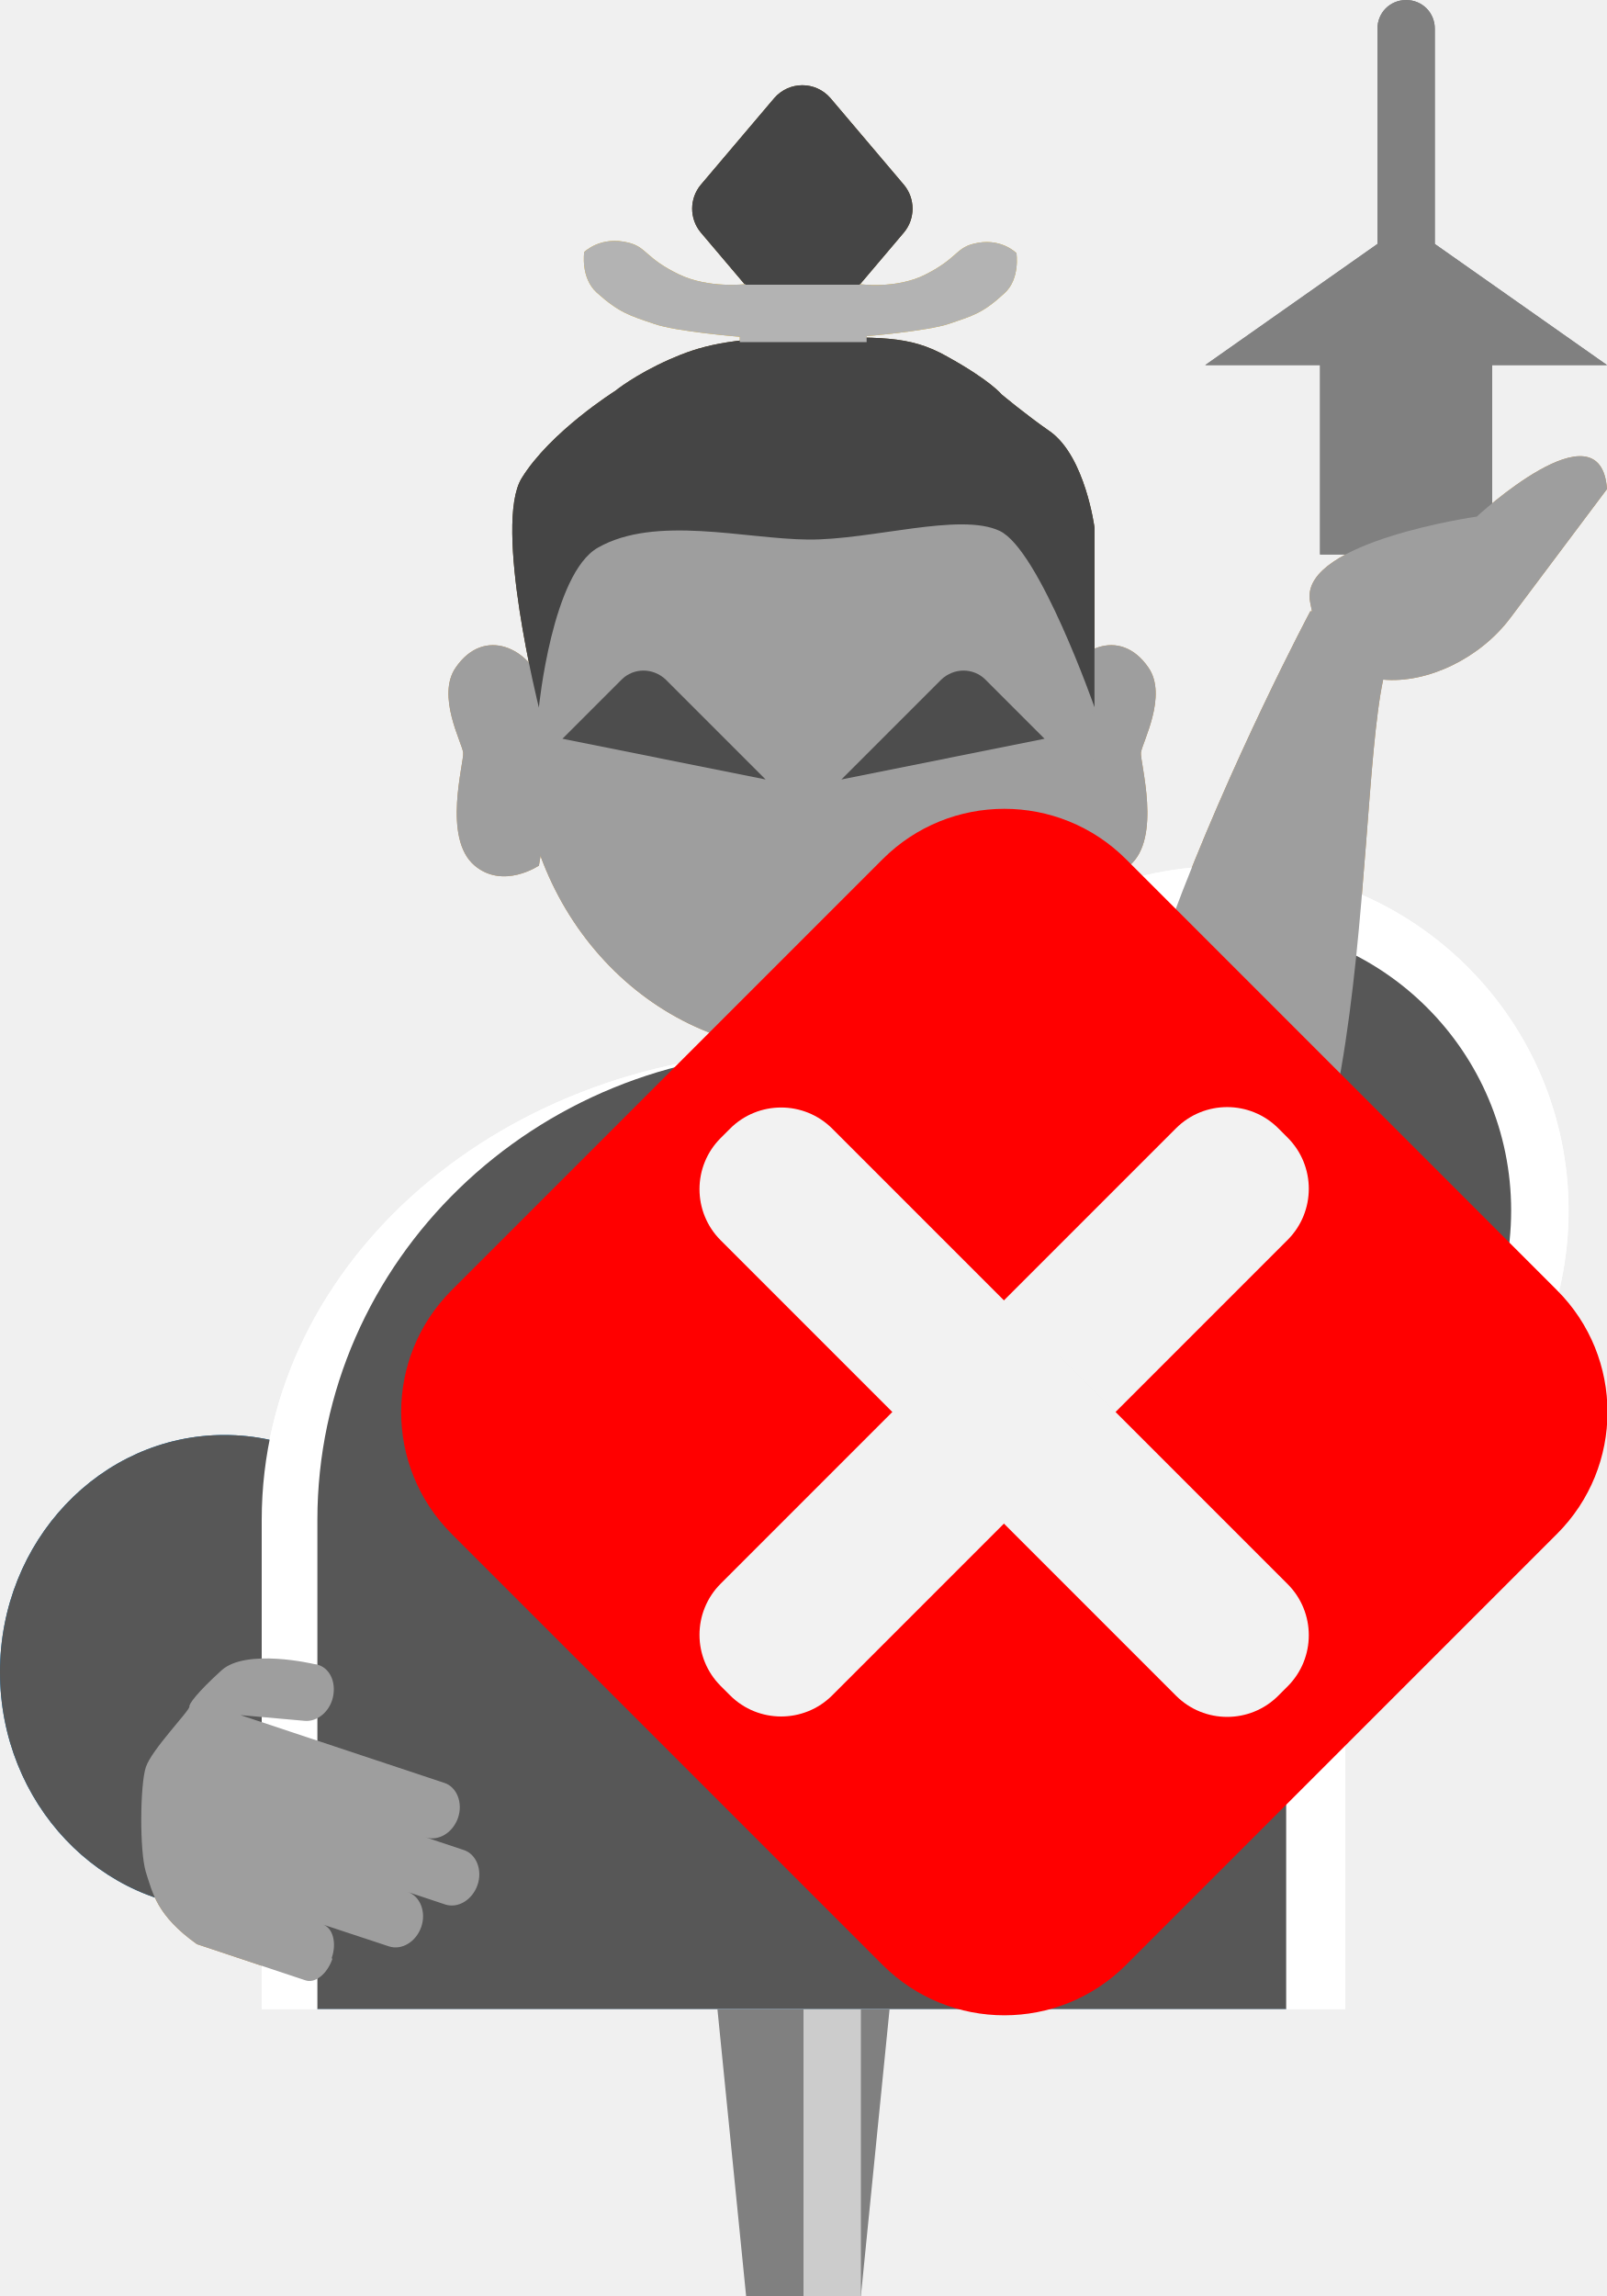
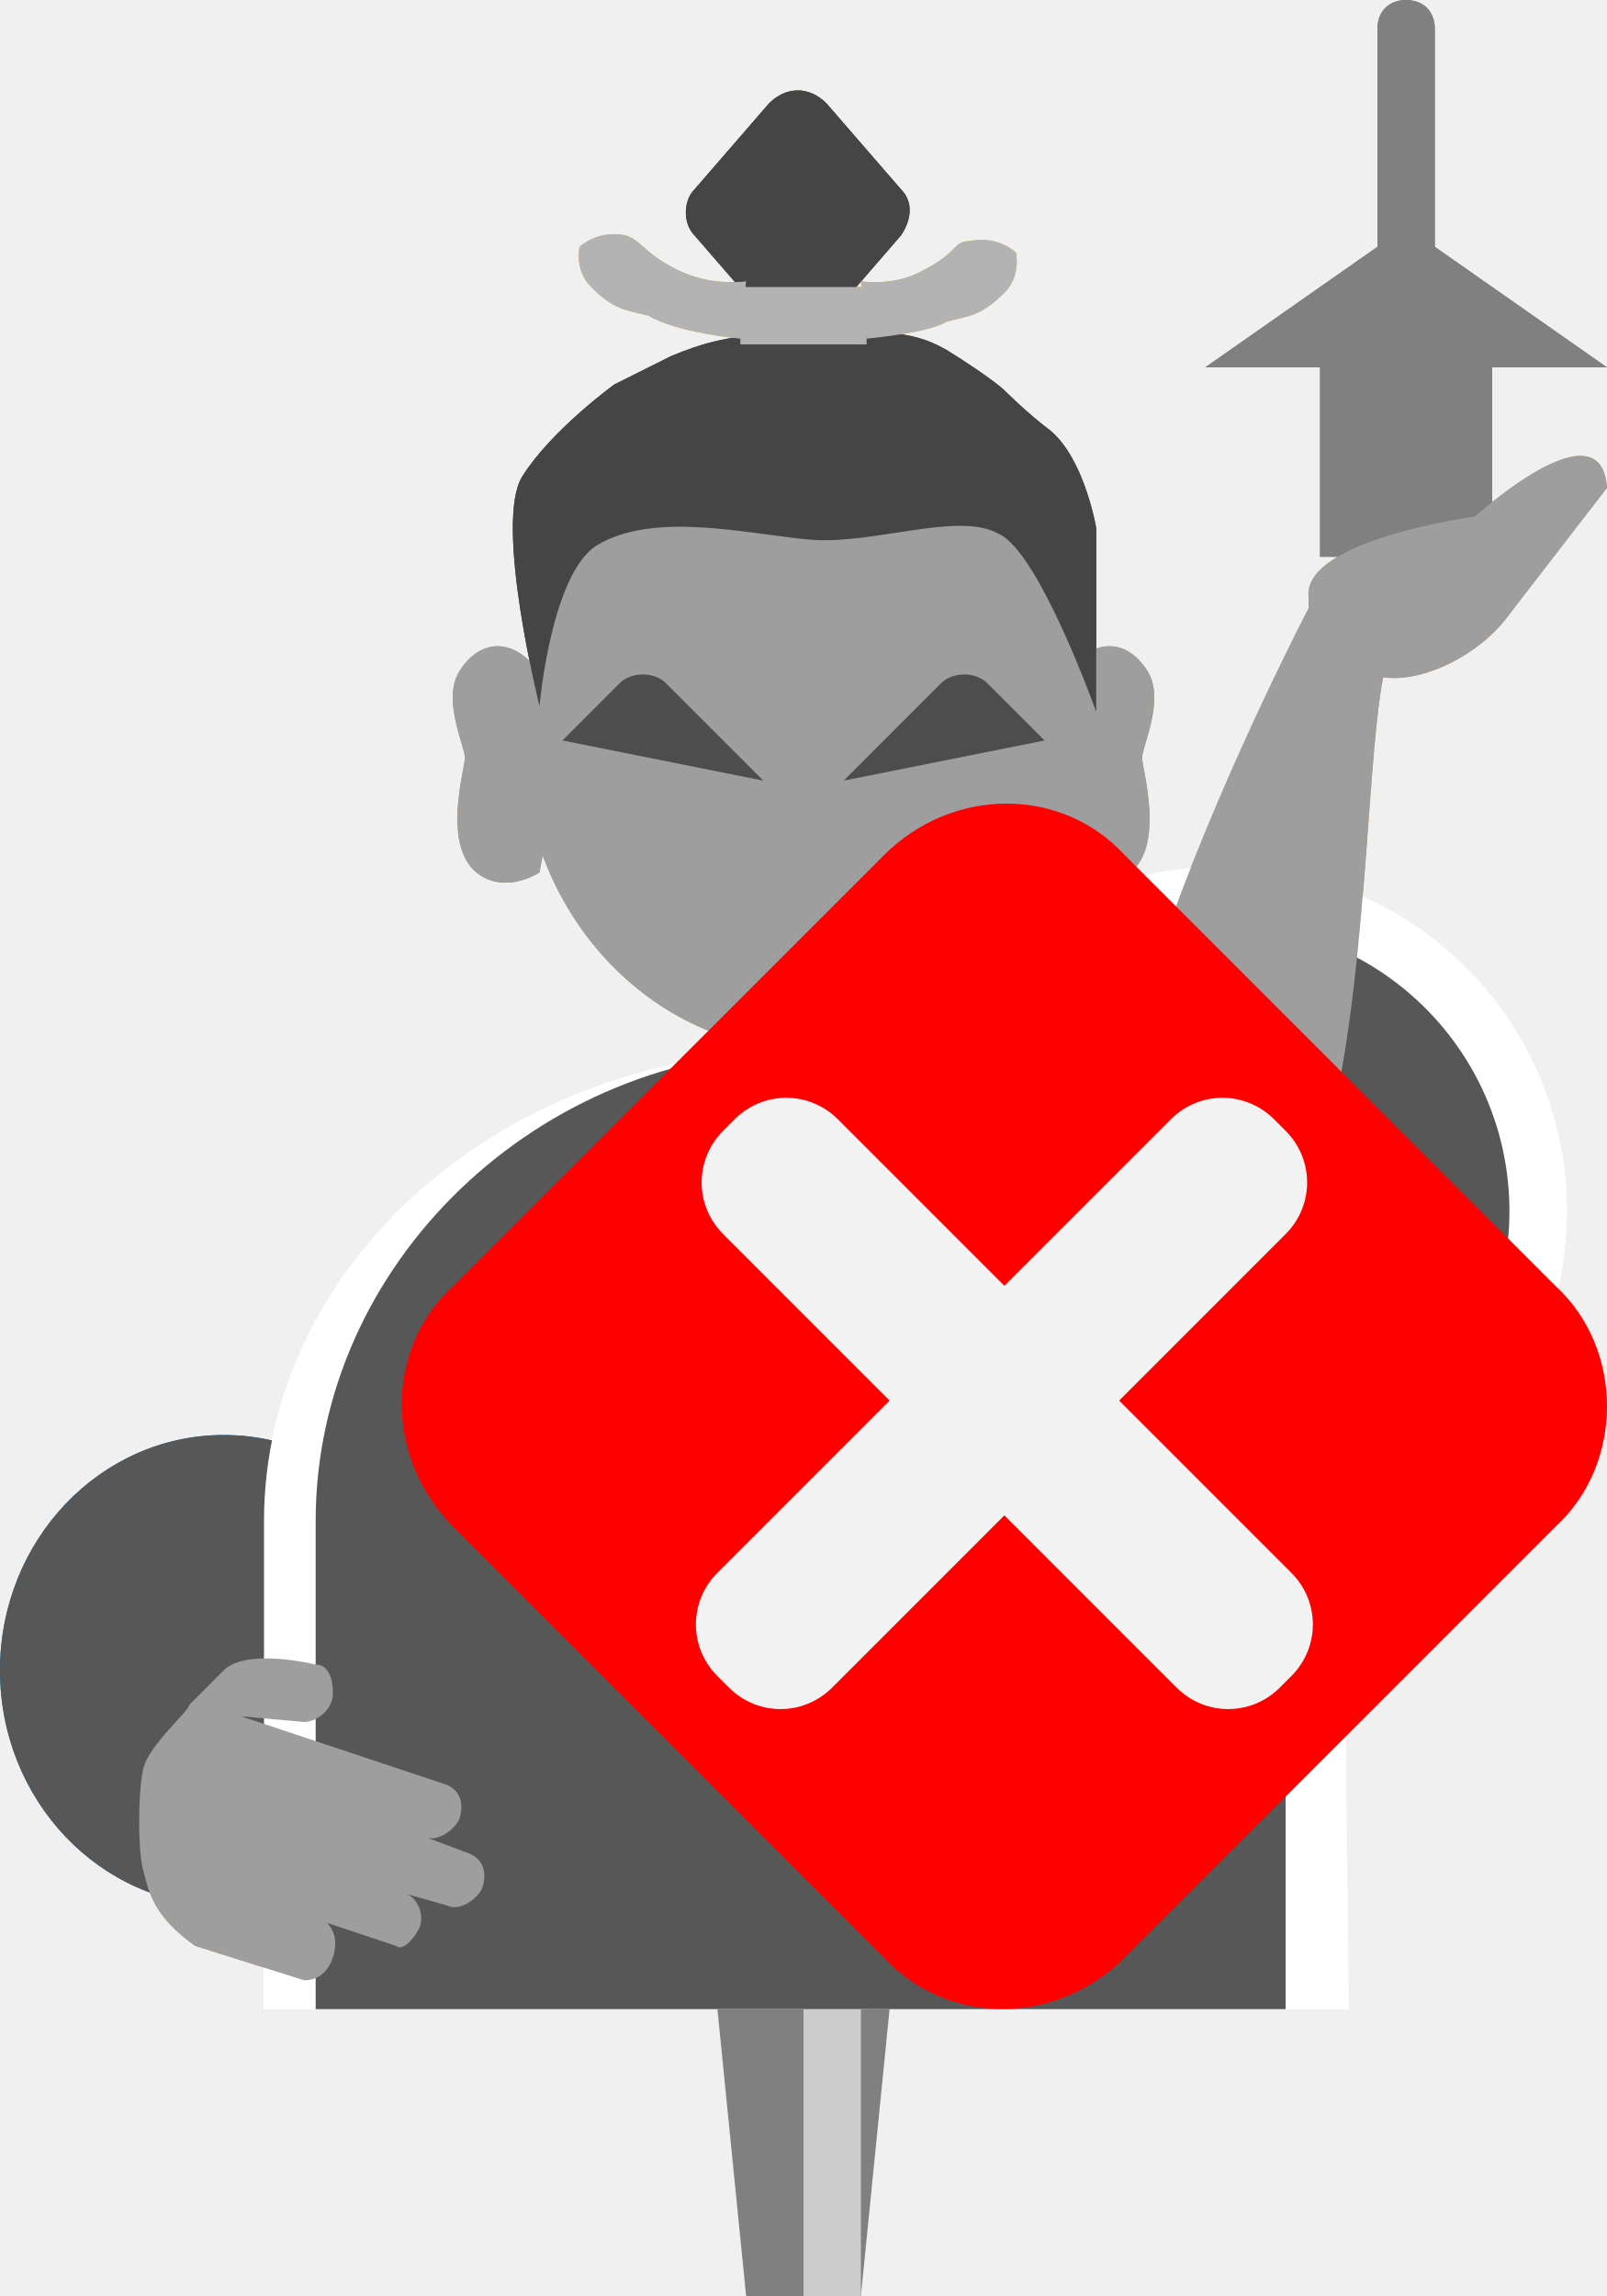
- <svg xmlns="http://www.w3.org/2000/svg" viewBox="0 0 28 40">
-   <defs>
-     <style>
-       .cls-1 {
-         fill: #fff;
-       }
- 
-       .cls-2 {
-         fill: #575757;
-       }
- 
-       .cls-3 {
-         fill: #4d4d4d;
-       }
- 
-       .cls-4 {
-         fill: #e6b422;
-       }
- 
-       .cls-5 {
-         fill: #cc974a;
-       }
- 
-       .cls-6 {
-         fill: gray;
-       }
- 
-       .cls-7 {
-         fill: #0071bc;
-       }
- 
-       .cls-8 {
-         fill: #ccc;
-       }
- 
-       .cls-9 {
-         fill: #b3b3b3;
-       }
- 
-       .cls-10 {
-         fill: #454545;
-       }
- 
-       .cls-11 {
-         fill: #9e9e9e;
-       }
- 
-       .cls-12 {
-         fill: #5b4313;
-       }
- 
-       .cls-13 {
-         fill: #f2f2f2;
-       }
- 
-       .cls-14 {
-         fill: red;
-       }
-     </style>
-   </defs>
-   <g id="_ピン" data-name="ピン">
-     <g id="_ピン-2" data-name="ピン">
-       <rect class="cls-6" x="12" y="20" width="4" height="10" />
-       <polygon class="cls-6" points="15 40 13 40 12 30 16 30 15 40" />
-       <rect class="cls-8" x="14" y="20" width="1" height="20" />
+ <svg xmlns="http://www.w3.org/2000/svg" version="1.1" x="0px" y="0px" viewBox="0 0 28 40" style="enable-background:new 0 0 28 40;" xml:space="preserve">
+   <style type="text/css">
+ 	.st0{display:none;}
+ 	.st1{fill:#808080;}
+ 	.st2{fill:#CCCCCC;}
+ 	.st3{fill:#0071BC;}
+ 	.st4{fill:#FFFFFF;}
+ 	.st5{fill:#CC974A;}
+ 	.st6{fill:#5B4313;}
+ 	.st7{fill:#4D4D4D;}
+ 	.st8{fill:#E6B422;}
+ 	.st9{fill:#1B1464;}
+ 	.st10{fill:#2E3192;}
+ 	.st11{opacity:0.3;fill:#FFFFFF;}
+ 	.st12{fill:#FFCE00;}
+ 	.st13{fill:#575757;}
+ 	.st14{fill:#9E9E9E;}
+ 	.st15{fill:#454545;}
+ 	.st16{fill:#B3B3B3;}
+ 	.st17{fill:#FF0000;}
+ 	.st18{fill:#F2F2F2;}
+ </style>
+   <g id="ガイド_00000045591302362160722190000018018493940298725527_" class="st0">
+ </g>
+   <g id="ピン_00000000927453457432803150000008469140276230901636_">
+     <g id="ピン">
+       <rect x="12" y="20" class="st1" width="4" height="10" />
+       <polygon class="st1" points="15,40 13,40 12,30 16,30   " />
+       <rect x="14" y="20" class="st2" width="1" height="20" />
    </g>
  </g>
-   <g id="_ノーマル" data-name="ノーマル">
-     <ellipse id="_袖" data-name="袖" class="cls-7" cx="3.91" cy="29.13" rx="3.91" ry="4.13" />
-     <g id="_胴" data-name="胴">
-       <path id="_胴-2" data-name="胴" class="cls-1" d="M23.44,26.48c0-4.51-4.23-8.17-9.44-8.17s-9.44,3.66-9.44,8.17c0,.01,0,.03,0,.04h0v8.48H23.44v-8.48s0,0,0,0c0-.01,0-.03,0-.04Z" />
-       <path id="_胴-3" data-name="胴" class="cls-7" d="M22.41,26.48c0-4.51-3.78-8.17-8.44-8.17s-8.44,3.66-8.44,8.17c0,.01,0,.03,0,.04h0v8.48H22.41v-8.48s0,0,0,0c0-.01,0-.03,0-.04Z" />
+   <g id="ノーマル">
+     <ellipse id="袖_00000139264660148902654190000018136535818378376110_" class="st3" cx="3.9" cy="29.1" rx="3.9" ry="4.1" />
+     <g id="胴">
+       <path id="胴_00000034784297846097032390000006704810111649629631_" class="st4" d="M23.4,26.5c0-4.5-4.2-8.2-9.4-8.2    S4.6,22,4.6,26.5c0,0,0,0,0,0h0V35h18.9L23.4,26.5L23.4,26.5C23.4,26.5,23.4,26.5,23.4,26.5z" />
+       <path id="胴_00000106126689990679698960000017638745134668276359_" class="st3" d="M22.4,26.5c0-4.5-3.8-8.2-8.4-8.2    S5.5,22,5.5,26.5c0,0,0,0,0,0h0V35h16.9L22.4,26.5L22.4,26.5C22.4,26.5,22.4,26.5,22.4,26.5z" />
    </g>
-     <path id="_右耳" data-name="右耳" class="cls-5" d="M9.46,11.96c-.22-.66-1.02-1.06-1.52-.33-.34,.49,.11,1.31,.13,1.48s-.37,1.49,.2,1.97c.5,.42,1.12,0,1.12,0,0,0,.26-1.45,.24-2.07s-.18-1.06-.18-1.06Z" />
-     <path id="_左耳" data-name="左耳" class="cls-5" d="M18.49,11.96c.22-.66,1.02-1.06,1.52-.33,.34,.49-.11,1.31-.13,1.48s.37,1.49-.2,1.97c-.5,.42-1.12,0-1.12,0,0,0-.26-1.45-.24-2.07s.18-1.06,.18-1.06Z" />
-     <ellipse id="_顔" data-name="顔" class="cls-5" cx="14.06" cy="12.94" rx="4.99" ry="5.37" />
-     <path id="_髪" data-name="髪" class="cls-12" d="M9.39,12.32s.23-2.33,1.03-2.78c1-.57,2.56-.15,3.66-.14s2.65-.48,3.34-.15,1.65,3.07,1.65,3.07v-3.13s-.16-1.23-.77-1.67c-.42-.29-.85-.65-.85-.65,0,0-.19-.24-.95-.66-.67-.38-1.19-.33-2.5-.33s-1.83,.16-2.33,.38c-.61,.27-.95,.55-.95,.55,0,0-1.13,.71-1.63,1.52s.3,4,.3,4Z" />
-     <path id="_髷" data-name="髷" class="cls-12" d="M15.75,4.05l-1.28,1.51c-.26,.3-.72,.3-.98,0l-1.28-1.51c-.2-.24-.2-.59,0-.83l1.28-1.51c.26-.3,.72-.3,.98,0l1.28,1.51c.2,.24,.2,.59,0,.83Z" />
-     <g id="_眉" data-name="眉">
-       <path class="cls-3" d="M9.8,12.87l1.03-1.03c.21-.21,.55-.21,.77,0l1.74,1.74-3.54-.71Z" />
-       <path class="cls-3" d="M18.2,12.87l-1.03-1.03c-.21-.21-.55-.21-.77,0l-1.74,1.74,3.54-.71Z" />
+     <path id="右耳" class="st5" d="M9.5,12c-0.2-0.7-1-1.1-1.5-0.3c-0.3,0.5,0.1,1.3,0.1,1.5s-0.4,1.5,0.2,2c0.5,0.4,1.1,0,1.1,0   s0.3-1.5,0.2-2.1S9.5,12,9.5,12z" />
+     <path id="左耳" class="st5" d="M18.5,12c0.2-0.7,1-1.1,1.5-0.3c0.3,0.5-0.1,1.3-0.1,1.5c0,0.2,0.4,1.5-0.2,2   c-0.5,0.4-1.1,0-1.1,0s-0.3-1.5-0.2-2.1C18.3,12.4,18.5,12,18.5,12z" />
+     <ellipse id="顔_00000158729306056619698010000004512639797464009357_" class="st5" cx="14.1" cy="12.9" rx="5" ry="5.4" />
+     <path id="髪" class="st6" d="M9.4,12.3c0,0,0.2-2.3,1-2.8c1-0.6,2.6-0.2,3.7-0.1s2.6-0.5,3.3-0.1c0.7,0.3,1.7,3.1,1.7,3.1V9.2   c0,0-0.2-1.2-0.8-1.7c-0.4-0.3-0.8-0.7-0.8-0.7s-0.2-0.2-1-0.7c-0.7-0.4-1.2-0.3-2.5-0.3S12.2,6,11.7,6.2c-0.6,0.3-1,0.5-1,0.5   S9.6,7.5,9.1,8.3S9.4,12.3,9.4,12.3z" />
+     <path id="髷" class="st6" d="M15.7,4.1l-1.3,1.5c-0.3,0.3-0.7,0.3-1,0l-1.3-1.5c-0.2-0.2-0.2-0.6,0-0.8l1.3-1.5   c0.3-0.3,0.7-0.3,1,0l1.3,1.5C15.9,3.5,15.9,3.8,15.7,4.1z" />
+     <g id="眉">
+       <path class="st7" d="M9.8,12.9l1-1c0.2-0.2,0.6-0.2,0.8,0l1.7,1.7L9.8,12.9z" />
+       <path class="st7" d="M18.2,12.9l-1-1c-0.2-0.2-0.6-0.2-0.8,0l-1.7,1.7L18.2,12.9z" />
    </g>
-     <g id="_髪飾り" data-name="髪飾り">
-       <rect id="_髪飾り-2" data-name="髪飾り" class="cls-4" x="12.89" y="4.96" width="2.21" height="1" />
-       <path class="cls-4" d="M15.06,5.86l-.08-.91s.62,.09,1.13-.16c.56-.28,.54-.46,.84-.54,.48-.13,.76,.16,.76,.16,0,0,.07,.45-.21,.7-.38,.35-.55,.39-.96,.53-.38,.13-1.48,.22-1.48,.22Z" />
-       <path class="cls-4" d="M12.91,5.86l.08-.91s-.64,.08-1.16-.17c-.58-.28-.56-.47-.87-.55-.49-.13-.78,.16-.78,.16,0,0-.07,.45,.22,.71,.39,.35,.58,.4,.99,.54,.39,.14,1.53,.23,1.53,.23Z" />
+     <g id="髪飾り_00000007415954190083930990000012754999773235610294_">
+       <rect id="髪飾り" x="12.9" y="5" class="st8" width="2.2" height="1" />
+       <path class="st8" d="M15.1,5.9L15,4.9c0,0,0.6,0.1,1.1-0.2c0.6-0.3,0.5-0.5,0.8-0.5c0.5-0.1,0.8,0.2,0.8,0.2s0.1,0.4-0.2,0.7    c-0.4,0.4-0.6,0.4-1,0.5C16.2,5.8,15.1,5.9,15.1,5.9z" />
+       <path class="st8" d="M12.9,5.9L13,4.9c0,0-0.6,0.1-1.2-0.2c-0.6-0.3-0.6-0.5-0.9-0.6c-0.5-0.1-0.8,0.2-0.8,0.2s-0.1,0.4,0.2,0.7    c0.4,0.4,0.6,0.4,1,0.5C11.8,5.8,12.9,5.9,12.9,5.9z" />
    </g>
-     <g id="_袖-2" data-name="袖">
-       <circle class="cls-1" cx="21.33" cy="21.09" r="6" />
-       <circle class="cls-7" cx="21.33" cy="21.09" r="5" />
+     <g id="袖">
+       <circle class="st4" cx="21.3" cy="21.1" r="6" />
+       <circle class="st3" cx="21.3" cy="21.1" r="5" />
    </g>
-     <path id="_塔" data-name="塔" class="cls-6" d="M28,6.36l-3-2.11V.5c0-.28-.22-.5-.5-.5s-.5,.22-.5,.5v3.75l-3,2.11h2v3.3h3v-3.3h2Z" />
-     <g id="_腕" data-name="腕">
-       <path class="cls-5" d="M25.72,9.01s2.17-2.02,2.28-.49l-1.68,2.24c-.53,.71-1.45,1.15-2.22,1.08-.54,2.53-.11,12.06-3.91,10.47-2.92-1.22,2.64-11.66,2.64-11.66h.03c-.01-.06-.03-.13-.04-.21-.11-1.01,2.91-1.44,2.91-1.44Z" />
+     <path id="塔" class="st1" d="M28,6.4l-3-2.1V0.5C25,0.2,24.8,0,24.5,0S24,0.2,24,0.5v3.8l-3,2.1h2v3.3h3V6.4H28z" />
+     <g id="腕_00000096018205294303515310000005715759946550229635_">
+       <path class="st5" d="M25.7,9c0,0,2.2-2,2.3-0.5c0,0-0.7,0.9-1.7,2.2c-0.5,0.7-1.5,1.2-2.2,1.1c-0.5,2.5-0.1,12.1-3.9,10.5    c-2.9-1.2,2.6-11.7,2.6-11.7l0,0c0-0.1,0-0.1,0-0.2C22.7,9.4,25.7,9,25.7,9z" />
    </g>
-     <g id="_手" data-name="手">
-       <path class="cls-5" d="M5.78,34.11c.09-.26,.02-.52-.15-.58l1.15,.38c.22,.07,.47-.08,.56-.34s-.02-.54-.24-.61l.66,.22c.22,.07,.47-.08,.56-.34s-.02-.54-.24-.61l-.66-.22c.22,.07,.47-.08,.56-.34s-.02-.54-.24-.61l-3.55-1.18,1.12,.1c.23,.02,.46-.18,.5-.46s-.11-.51-.34-.53c0,0-1.18-.28-1.61,.11s-.57,.59-.56,.63c.01,.07-.66,.75-.76,1.06s-.11,1.45,0,1.82c.12,.37,.19,.76,.89,1.26l1.89,.63c.17,.06,.38-.11,.47-.37Z" />
+     <g id="手">
+       <path class="st5" d="M5.8,34.1c0.1-0.3,0-0.5-0.1-0.6l1.2,0.4C7,34,7.2,33.8,7.3,33.6s0-0.5-0.2-0.6l0.7,0.2    c0.2,0.1,0.5-0.1,0.6-0.3c0.1-0.3,0-0.5-0.2-0.6L7.4,32c0.2,0.1,0.5-0.1,0.6-0.3c0.1-0.3,0-0.5-0.2-0.6l-3.6-1.2L5.3,30    c0.2,0,0.5-0.2,0.5-0.5c0-0.3-0.1-0.5-0.3-0.5c0,0-1.2-0.3-1.6,0.1s-0.6,0.6-0.6,0.6c0,0.1-0.7,0.7-0.8,1.1s-0.1,1.5,0,1.8    c0.1,0.4,0.2,0.8,0.9,1.3l1.9,0.6C5.5,34.5,5.7,34.4,5.8,34.1z" />
    </g>
  </g>
-   <g id="_消失" data-name="消失">
+   <g id="消失">
    <g>
-       <ellipse id="_袖-3" data-name="袖" class="cls-2" cx="3.91" cy="29.13" rx="3.91" ry="4.13" />
-       <g id="_胴-4" data-name="胴">
-         <path id="_胴-5" data-name="胴" class="cls-1" d="M23.44,26.48c0-4.51-4.23-8.17-9.44-8.17s-9.44,3.66-9.44,8.17c0,.01,0,.03,0,.04h0v8.48H23.44v-8.48s0,0,0,0c0-.01,0-.03,0-.04Z" />
-         <path id="_胴-6" data-name="胴" class="cls-2" d="M22.41,26.48c0-4.51-3.78-8.17-8.44-8.17s-8.44,3.66-8.44,8.17c0,.01,0,.03,0,.04h0v8.48H22.41v-8.48s0,0,0,0c0-.01,0-.03,0-.04Z" />
+       <ellipse id="袖_00000155116350471176690500000006306817667791584927_" class="st13" cx="3.9" cy="29.1" rx="3.9" ry="4.1" />
+       <g id="胴_00000093169223256684059760000011501606998591582905_">
+         <path id="胴_00000013879227830381697960000009362333168868523682_" class="st4" d="M23.4,26.5c0-4.5-4.2-8.2-9.4-8.2     S4.6,22,4.6,26.5c0,0,0,0,0,0h0V35h18.9L23.4,26.5L23.4,26.5C23.4,26.5,23.4,26.5,23.4,26.5z" />
+         <path id="胴_00000137848392368203572660000016025291536144617096_" class="st13" d="M22.4,26.5c0-4.5-3.8-8.2-8.4-8.2     S5.5,22,5.5,26.5c0,0,0,0,0,0h0V35h16.9L22.4,26.5L22.4,26.5C22.4,26.5,22.4,26.5,22.4,26.5z" />
      </g>
-       <path id="_右耳-2" data-name="右耳" class="cls-11" d="M9.46,11.96c-.22-.66-1.02-1.06-1.52-.33-.34,.49,.11,1.31,.13,1.48s-.37,1.49,.2,1.97c.5,.42,1.12,0,1.12,0,0,0,.26-1.45,.24-2.07s-.18-1.06-.18-1.06Z" />
-       <path id="_左耳-2" data-name="左耳" class="cls-11" d="M18.49,11.96c.22-.66,1.02-1.06,1.52-.33,.34,.49-.11,1.31-.13,1.48s.37,1.49-.2,1.97c-.5,.42-1.12,0-1.12,0,0,0-.26-1.45-.24-2.07s.18-1.06,.18-1.06Z" />
-       <ellipse id="_顔-2" data-name="顔" class="cls-11" cx="14.06" cy="12.94" rx="4.99" ry="5.37" />
-       <path id="_髪-2" data-name="髪" class="cls-10" d="M9.39,12.32s.23-2.33,1.03-2.78c1-.57,2.56-.15,3.66-.14s2.65-.48,3.34-.15,1.65,3.07,1.65,3.07v-3.13s-.16-1.23-.77-1.67c-.42-.29-.85-.65-.85-.65,0,0-.19-.24-.95-.66-.67-.38-1.19-.33-2.5-.33s-1.83,.16-2.33,.38c-.61,.27-.95,.55-.95,.55,0,0-1.13,.71-1.63,1.52s.3,4,.3,4Z" />
-       <path id="_髷-2" data-name="髷" class="cls-10" d="M15.75,4.05l-1.28,1.51c-.26,.3-.72,.3-.98,0l-1.28-1.51c-.2-.24-.2-.59,0-.83l1.28-1.51c.26-.3,.72-.3,.98,0l1.28,1.51c.2,.24,.2,.59,0,.83Z" />
-       <g id="_眉-2" data-name="眉">
-         <path class="cls-3" d="M9.8,12.87l1.03-1.03c.21-.21,.55-.21,.77,0l1.74,1.74-3.54-.71Z" />
-         <path class="cls-3" d="M18.2,12.87l-1.03-1.03c-.21-.21-.55-.21-.77,0l-1.74,1.74,3.54-.71Z" />
+       <path id="右耳_00000061434574637419935090000009237007037557992621_" class="st14" d="M9.5,12c-0.2-0.7-1-1.1-1.5-0.3    c-0.3,0.5,0.1,1.3,0.1,1.5s-0.4,1.5,0.2,2c0.5,0.4,1.1,0,1.1,0s0.3-1.5,0.2-2.1S9.5,12,9.5,12z" />
+       <path id="左耳_00000013880770763037711180000001596728670080271770_" class="st14" d="M18.5,12c0.2-0.7,1-1.1,1.5-0.3    c0.3,0.5-0.1,1.3-0.1,1.5c0,0.2,0.4,1.5-0.2,2c-0.5,0.4-1.1,0-1.1,0s-0.3-1.5-0.2-2.1C18.3,12.4,18.5,12,18.5,12z" />
+       <ellipse id="顔_00000139281982043105221380000010415547162871799472_" class="st14" cx="14.1" cy="12.9" rx="5" ry="5.4" />
+       <path id="髪_00000036955363539165405350000017430862679462074514_" class="st15" d="M9.4,12.3c0,0,0.2-2.3,1-2.8    c1-0.6,2.6-0.2,3.7-0.1s2.6-0.5,3.3-0.1c0.7,0.3,1.7,3.1,1.7,3.1V9.2c0,0-0.2-1.2-0.8-1.7c-0.4-0.3-0.8-0.7-0.8-0.7    s-0.2-0.2-1-0.7c-0.7-0.4-1.2-0.3-2.5-0.3S12.2,6,11.7,6.2c-0.6,0.3-1,0.5-1,0.5S9.6,7.5,9.1,8.3S9.4,12.3,9.4,12.3z" />
+       <path id="髷_00000178200618915388234480000017843415432824513678_" class="st15" d="M15.7,4.1l-1.3,1.5c-0.3,0.3-0.7,0.3-1,0    l-1.3-1.5c-0.2-0.2-0.2-0.6,0-0.8l1.3-1.5c0.3-0.3,0.7-0.3,1,0l1.3,1.5C15.9,3.5,15.9,3.8,15.7,4.1z" />
+       <g id="眉_00000036942924582323272220000011603538321606717877_">
+         <path class="st7" d="M9.8,12.9l1-1c0.2-0.2,0.6-0.2,0.8,0l1.7,1.7L9.8,12.9z" />
+         <path class="st7" d="M18.2,12.9l-1-1c-0.2-0.2-0.6-0.2-0.8,0l-1.7,1.7L18.2,12.9z" />
      </g>
-       <g id="_髪飾り-3" data-name="髪飾り">
-         <rect id="_髪飾り-4" data-name="髪飾り" class="cls-9" x="12.89" y="4.96" width="2.21" height="1" />
-         <path class="cls-9" d="M15.06,5.86l-.08-.91s.62,.09,1.13-.16c.56-.28,.54-.46,.84-.54,.48-.13,.76,.16,.76,.16,0,0,.07,.45-.21,.7-.38,.35-.55,.39-.96,.53-.38,.13-1.48,.22-1.48,.22Z" />
-         <path class="cls-9" d="M12.91,5.86l.08-.91s-.64,.08-1.16-.17c-.58-.28-.56-.47-.87-.55-.49-.13-.78,.16-.78,.16,0,0-.07,.45,.22,.71,.39,.35,.58,.4,.99,.54,.39,.14,1.53,.23,1.53,.23Z" />
+       <g id="髪飾り_00000172426789215962712790000010510359936226007980_">
+         <rect id="髪飾り_00000155865165561638293610000003910273896608602005_" x="12.9" y="5" class="st16" width="2.2" height="1" />
+         <path class="st16" d="M15.1,5.9L15,4.9c0,0,0.6,0.1,1.1-0.2c0.6-0.3,0.5-0.5,0.8-0.5c0.5-0.1,0.8,0.2,0.8,0.2s0.1,0.4-0.2,0.7     c-0.4,0.4-0.6,0.4-1,0.5C16.2,5.8,15.1,5.9,15.1,5.9z" />
+         <path class="st16" d="M12.9,5.9L13,4.9c0,0-0.6,0.1-1.2-0.2c-0.6-0.3-0.6-0.5-0.9-0.6c-0.5-0.1-0.8,0.2-0.8,0.2s-0.1,0.4,0.2,0.7     c0.4,0.4,0.6,0.4,1,0.5C11.8,5.8,12.9,5.9,12.9,5.9z" />
      </g>
-       <g id="_袖-4" data-name="袖">
-         <circle class="cls-1" cx="21.33" cy="21.09" r="6" />
-         <circle class="cls-2" cx="21.33" cy="21.09" r="5" />
+       <g id="袖_00000072251175952481107030000015076476410897783169_">
+         <circle class="st4" cx="21.3" cy="21.1" r="6" />
+         <circle class="st13" cx="21.3" cy="21.1" r="5" />
      </g>
-       <path id="_塔-2" data-name="塔" class="cls-6" d="M28,6.36l-3-2.11V.5c0-.28-.22-.5-.5-.5s-.5,.22-.5,.5v3.75l-3,2.11h2v3.3h3v-3.3h2Z" />
-       <g id="_腕-2" data-name="腕">
-         <path class="cls-11" d="M25.72,9.01s2.17-2.02,2.28-.49l-1.68,2.24c-.53,.71-1.45,1.15-2.22,1.08-.54,2.53-.11,12.06-3.91,10.47-2.92-1.22,2.64-11.66,2.64-11.66h.03c-.01-.06-.03-.13-.04-.21-.11-1.01,2.91-1.44,2.91-1.44Z" />
+       <path id="塔_00000092419610822723944770000016350485849601084606_" class="st1" d="M28,6.4l-3-2.1V0.5C25,0.2,24.8,0,24.5,0    S24,0.2,24,0.5v3.8l-3,2.1h2v3.3h3V6.4H28z" />
+       <g id="腕_00000114751947974888285890000002747599768743420833_">
+         <path class="st14" d="M25.7,9c0,0,2.2-2,2.3-0.5c0,0-0.7,0.9-1.7,2.2c-0.5,0.7-1.5,1.2-2.2,1.1c-0.5,2.5-0.1,12.1-3.9,10.5     c-2.9-1.2,2.6-11.7,2.6-11.7l0,0c0-0.1,0-0.1,0-0.2C22.7,9.4,25.7,9,25.7,9z" />
      </g>
-       <g id="_手-2" data-name="手">
-         <path class="cls-11" d="M5.78,34.11c.09-.26,.02-.52-.15-.58l1.15,.38c.22,.07,.47-.08,.56-.34s-.02-.54-.24-.61l.66,.22c.22,.07,.47-.08,.56-.34s-.02-.54-.24-.61l-.66-.22c.22,.07,.47-.08,.56-.34s-.02-.54-.24-.61l-3.55-1.18,1.12,.1c.23,.02,.46-.18,.5-.46s-.11-.51-.34-.53c0,0-1.18-.28-1.61,.11s-.57,.59-.56,.63c.01,.07-.66,.75-.76,1.06s-.11,1.45,0,1.82c.12,.37,.19,.76,.89,1.26l1.89,.63c.17,.06,.38-.11,.47-.37Z" />
+       <g id="手_00000038413895741514356060000014305216482542848690_">
+         <path class="st14" d="M5.8,34.1c0.1-0.3,0-0.5-0.1-0.6l1.2,0.4C7,34,7.2,33.8,7.3,33.6s0-0.5-0.2-0.6l0.7,0.2     c0.2,0.1,0.5-0.1,0.6-0.3c0.1-0.3,0-0.5-0.2-0.6L7.4,32c0.2,0.1,0.5-0.1,0.6-0.3c0.1-0.3,0-0.5-0.2-0.6l-3.6-1.2L5.3,30     c0.2,0,0.5-0.2,0.5-0.5c0-0.3-0.1-0.5-0.3-0.5c0,0-1.2-0.3-1.6,0.1s-0.6,0.6-0.6,0.6c0,0.1-0.7,0.7-0.8,1.1s-0.1,1.5,0,1.8     c0.1,0.4,0.2,0.8,0.9,1.3l1.9,0.6C5.5,34.5,5.7,34.4,5.8,34.1z" />
      </g>
    </g>
    <g>
-       <rect class="cls-14" x="9.19" y="16.29" width="16.62" height="16.62" rx="3" ry="3" transform="translate(-12.27 19.58) rotate(-45)" />
+       <path class="st17" d="M27.1,26.6l-7.5,7.5c-1.2,1.2-3.1,1.2-4.2,0l-7.5-7.5c-1.2-1.2-1.2-3.1,0-4.2l7.5-7.5c1.2-1.2,3.1-1.2,4.2,0    l7.5,7.5C28.3,23.5,28.3,25.5,27.1,26.6z" />
      <g>
-         <rect class="cls-13" x="16.12" y="17.73" width="2.75" height="13.74" rx="1.26" ry="1.26" transform="translate(22.52 -5.17) rotate(45)" />
-         <rect class="cls-13" x="10.63" y="23.23" width="13.74" height="2.75" rx="1.26" ry="1.26" transform="translate(22.52 -5.17) rotate(45)" />
+         <path class="st18" d="M12.7,29.4l-0.2-0.2c-0.5-0.5-0.5-1.3,0-1.8l7.9-7.9c0.5-0.5,1.3-0.5,1.8,0l0.2,0.2c0.5,0.5,0.5,1.3,0,1.8     l-7.9,7.9C14,29.9,13.2,29.9,12.7,29.4z" />
+         <path class="st18" d="M20.5,29.4l-7.9-7.9c-0.5-0.5-0.5-1.3,0-1.8l0.2-0.2c0.5-0.5,1.3-0.5,1.8,0l7.9,7.9c0.5,0.5,0.5,1.3,0,1.8     l-0.2,0.2C21.8,29.9,21,29.9,20.5,29.4z" />
      </g>
    </g>
  </g>
</svg>
